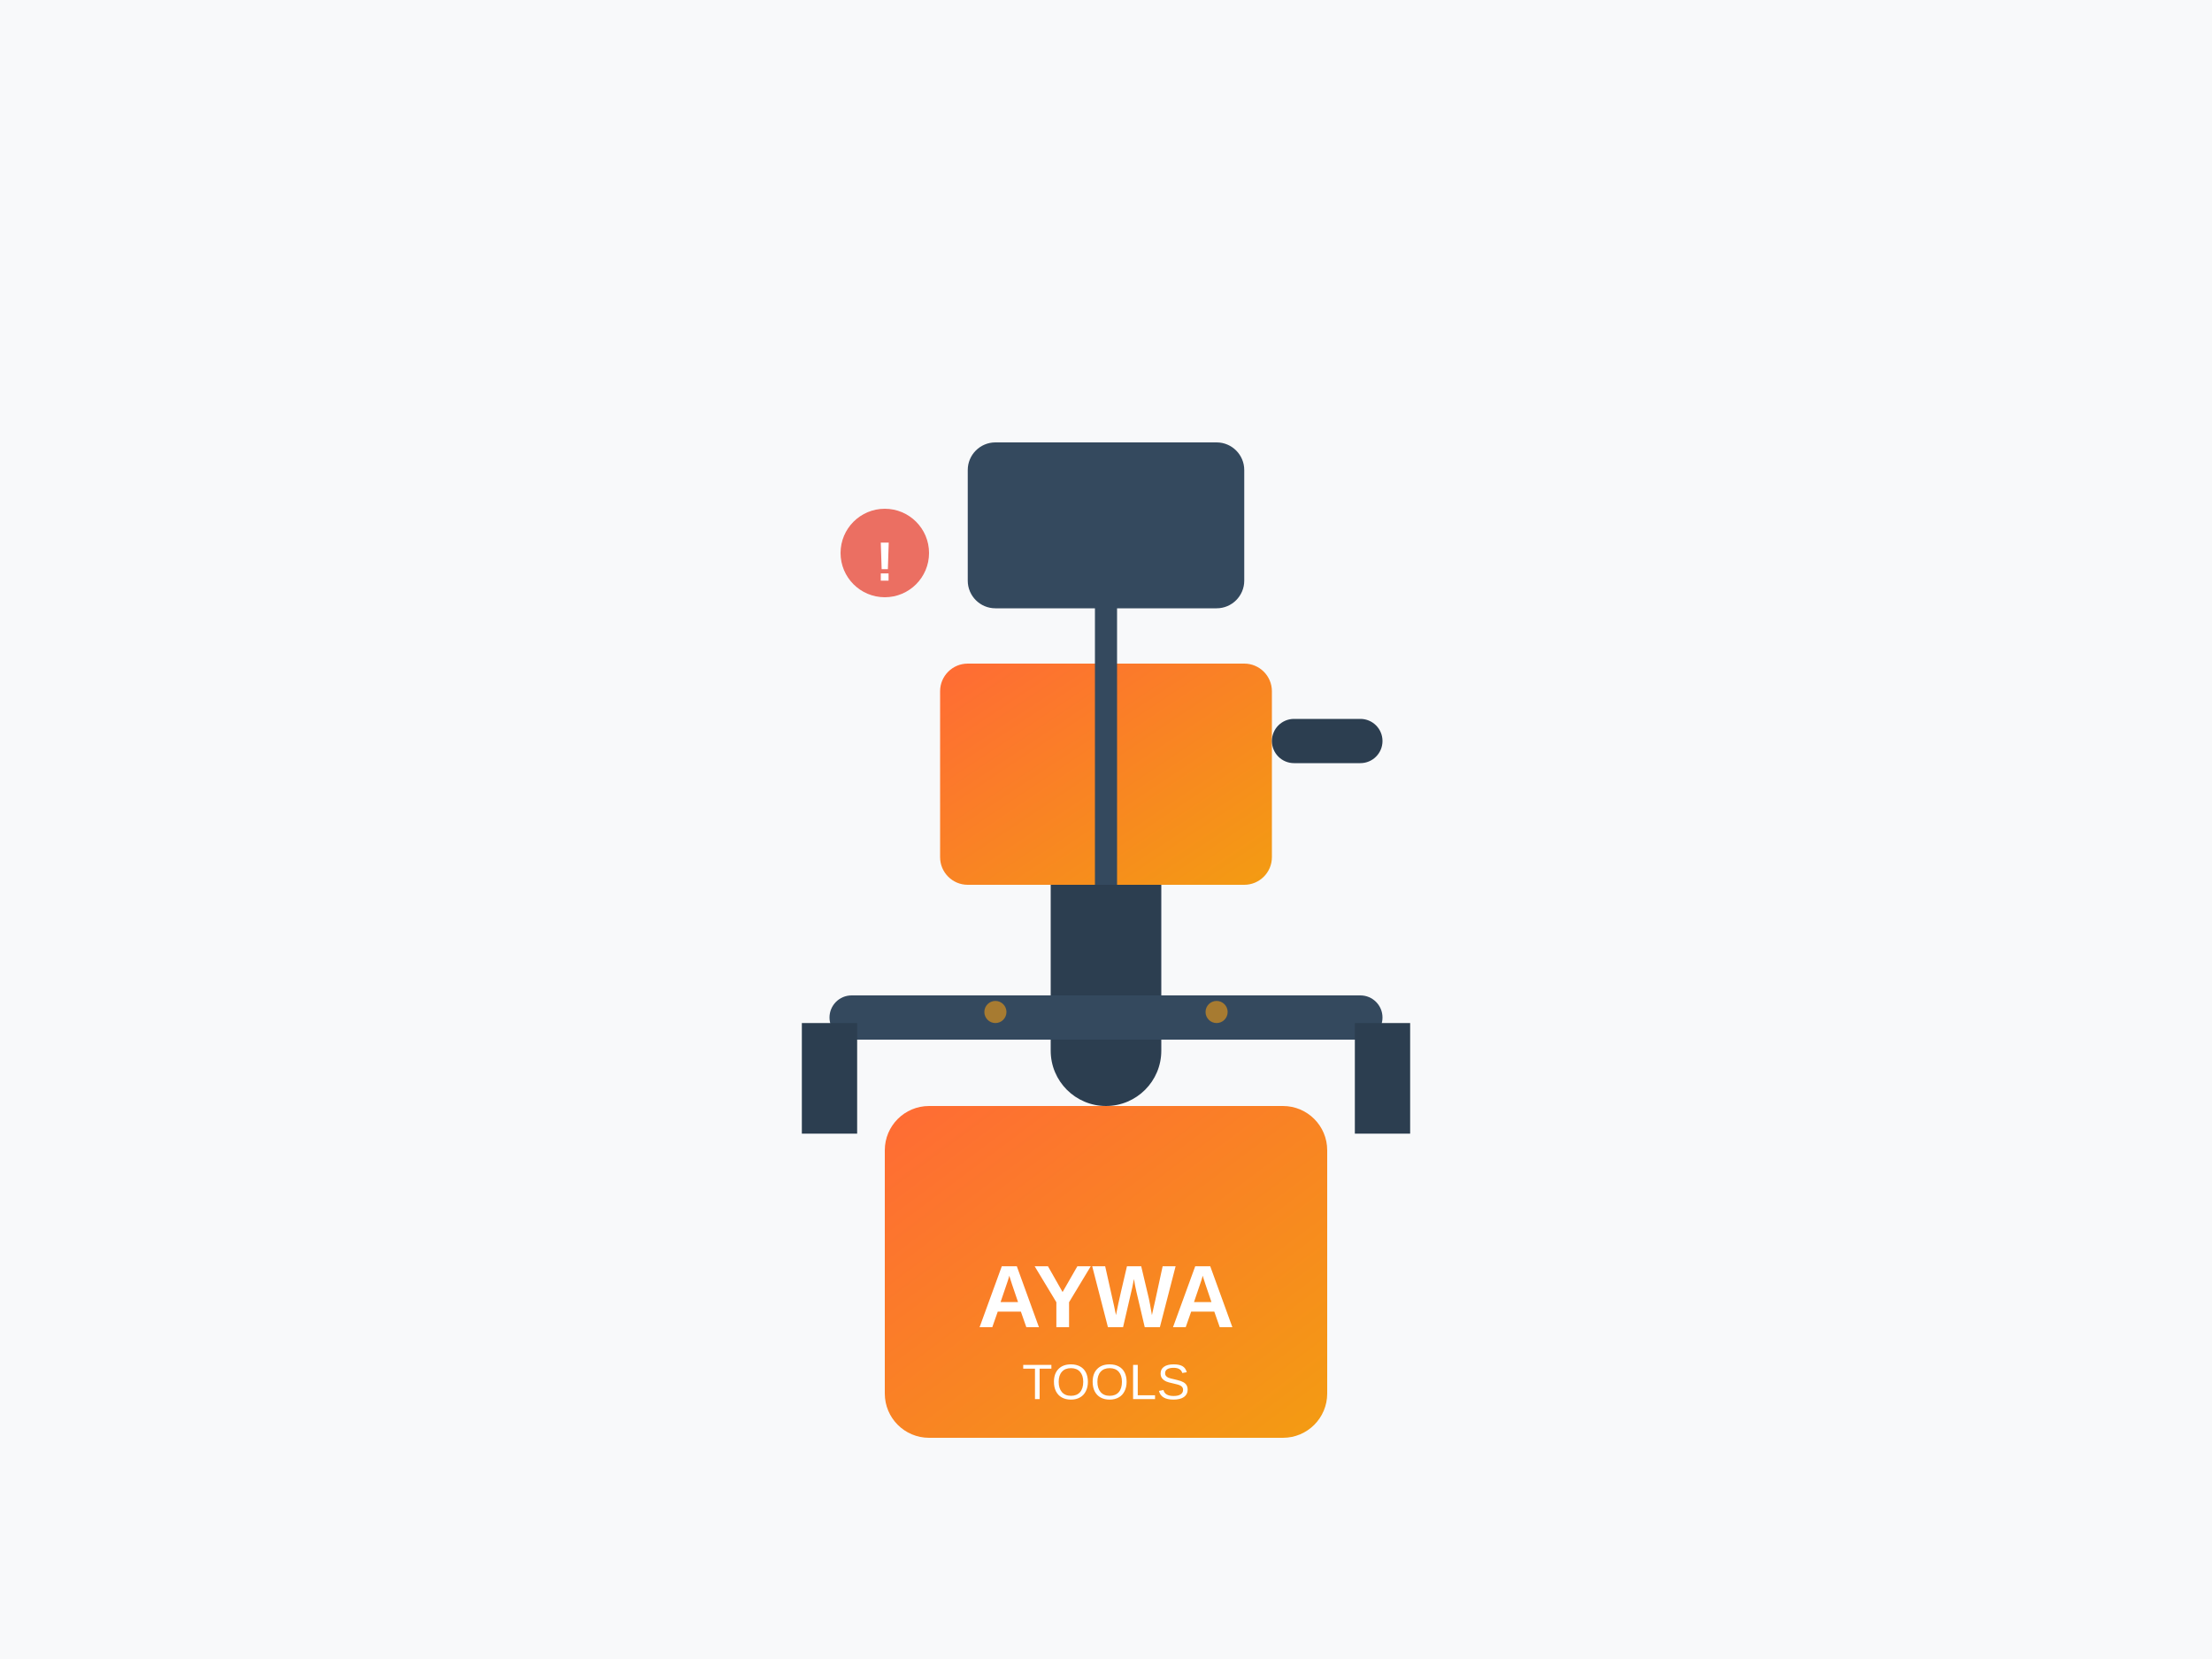
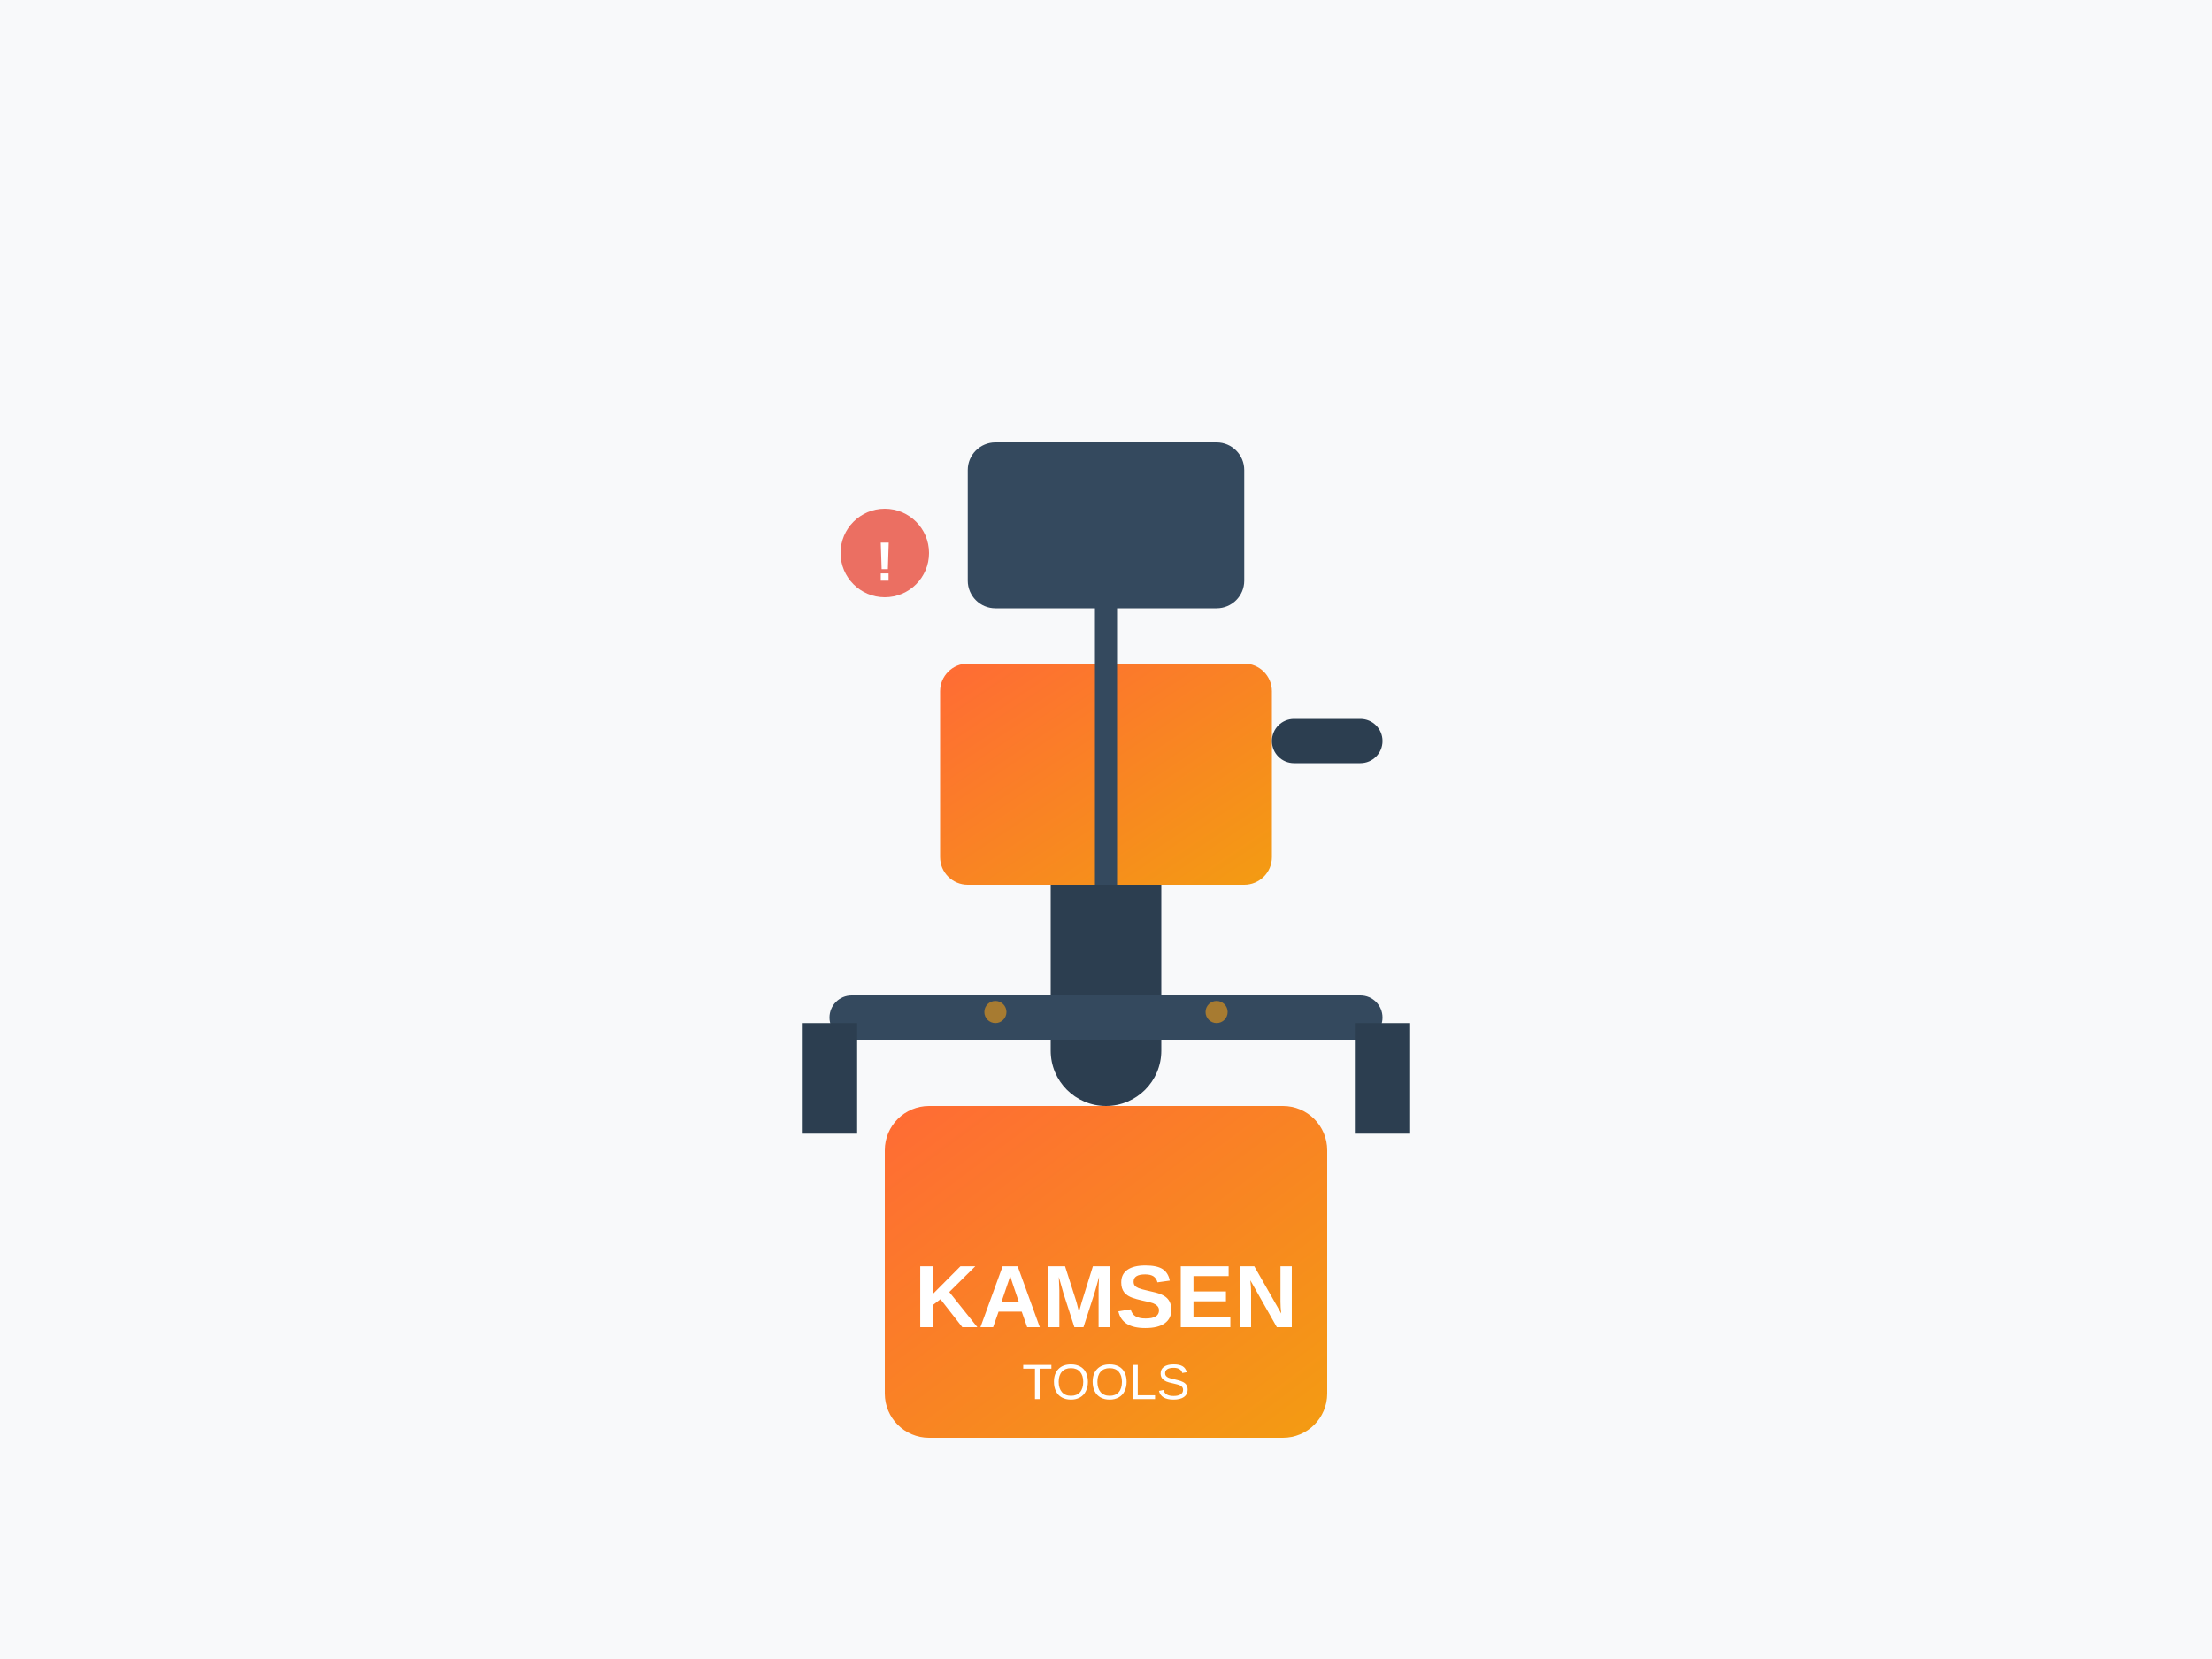
<svg xmlns="http://www.w3.org/2000/svg" width="400" height="300" viewBox="0 0 400 300">
  <defs>
    <linearGradient id="toolGradient" x1="0%" y1="0%" x2="100%" y2="100%">
      <stop offset="0%" style="stop-color:#ff6b35;stop-opacity:1" />
      <stop offset="100%" style="stop-color:#f39c12;stop-opacity:1" />
    </linearGradient>
  </defs>
  <rect width="400" height="300" fill="#f8f9fa" />
  <rect x="160" y="200" width="80" height="60" fill="url(#toolGradient)" rx="8" />
  <rect x="190" y="120" width="20" height="80" fill="#2c3e50" rx="10" />
  <rect x="170" y="120" width="60" height="40" fill="url(#toolGradient)" rx="5" />
  <rect x="198" y="100" width="4" height="60" fill="#34495e" />
  <circle cx="200" cy="95" r="3" fill="#34495e" />
  <rect x="175" y="80" width="50" height="30" fill="#34495e" rx="5" />
  <rect x="230" y="130" width="20" height="8" fill="#2c3e50" rx="4" />
  <rect x="150" y="180" width="100" height="8" fill="#34495e" rx="4" />
  <rect x="145" y="185" width="10" height="20" fill="#2c3e50" />
  <rect x="245" y="185" width="10" height="20" fill="#2c3e50" />
  <circle cx="160" cy="100" r="8" fill="#e74c3c" opacity="0.8" />
  <text x="160" y="105" text-anchor="middle" font-family="Arial, sans-serif" font-size="10" font-weight="bold" fill="white">!</text>
-   <text x="200" y="240" text-anchor="middle" font-family="Arial, sans-serif" font-size="16" font-weight="bold" fill="white">AYWA</text>
+   <text x="200" y="240" text-anchor="middle" font-family="Arial, sans-serif" font-size="16" font-weight="bold" fill="white">KAMSEN</text>
  <text x="200" y="253" text-anchor="middle" font-family="Arial, sans-serif" font-size="9" fill="white">TOOLS</text>
  <circle cx="180" cy="183" r="2" fill="#f39c12" opacity="0.6" />
  <circle cx="220" cy="183" r="2" fill="#f39c12" opacity="0.6" />
</svg>
